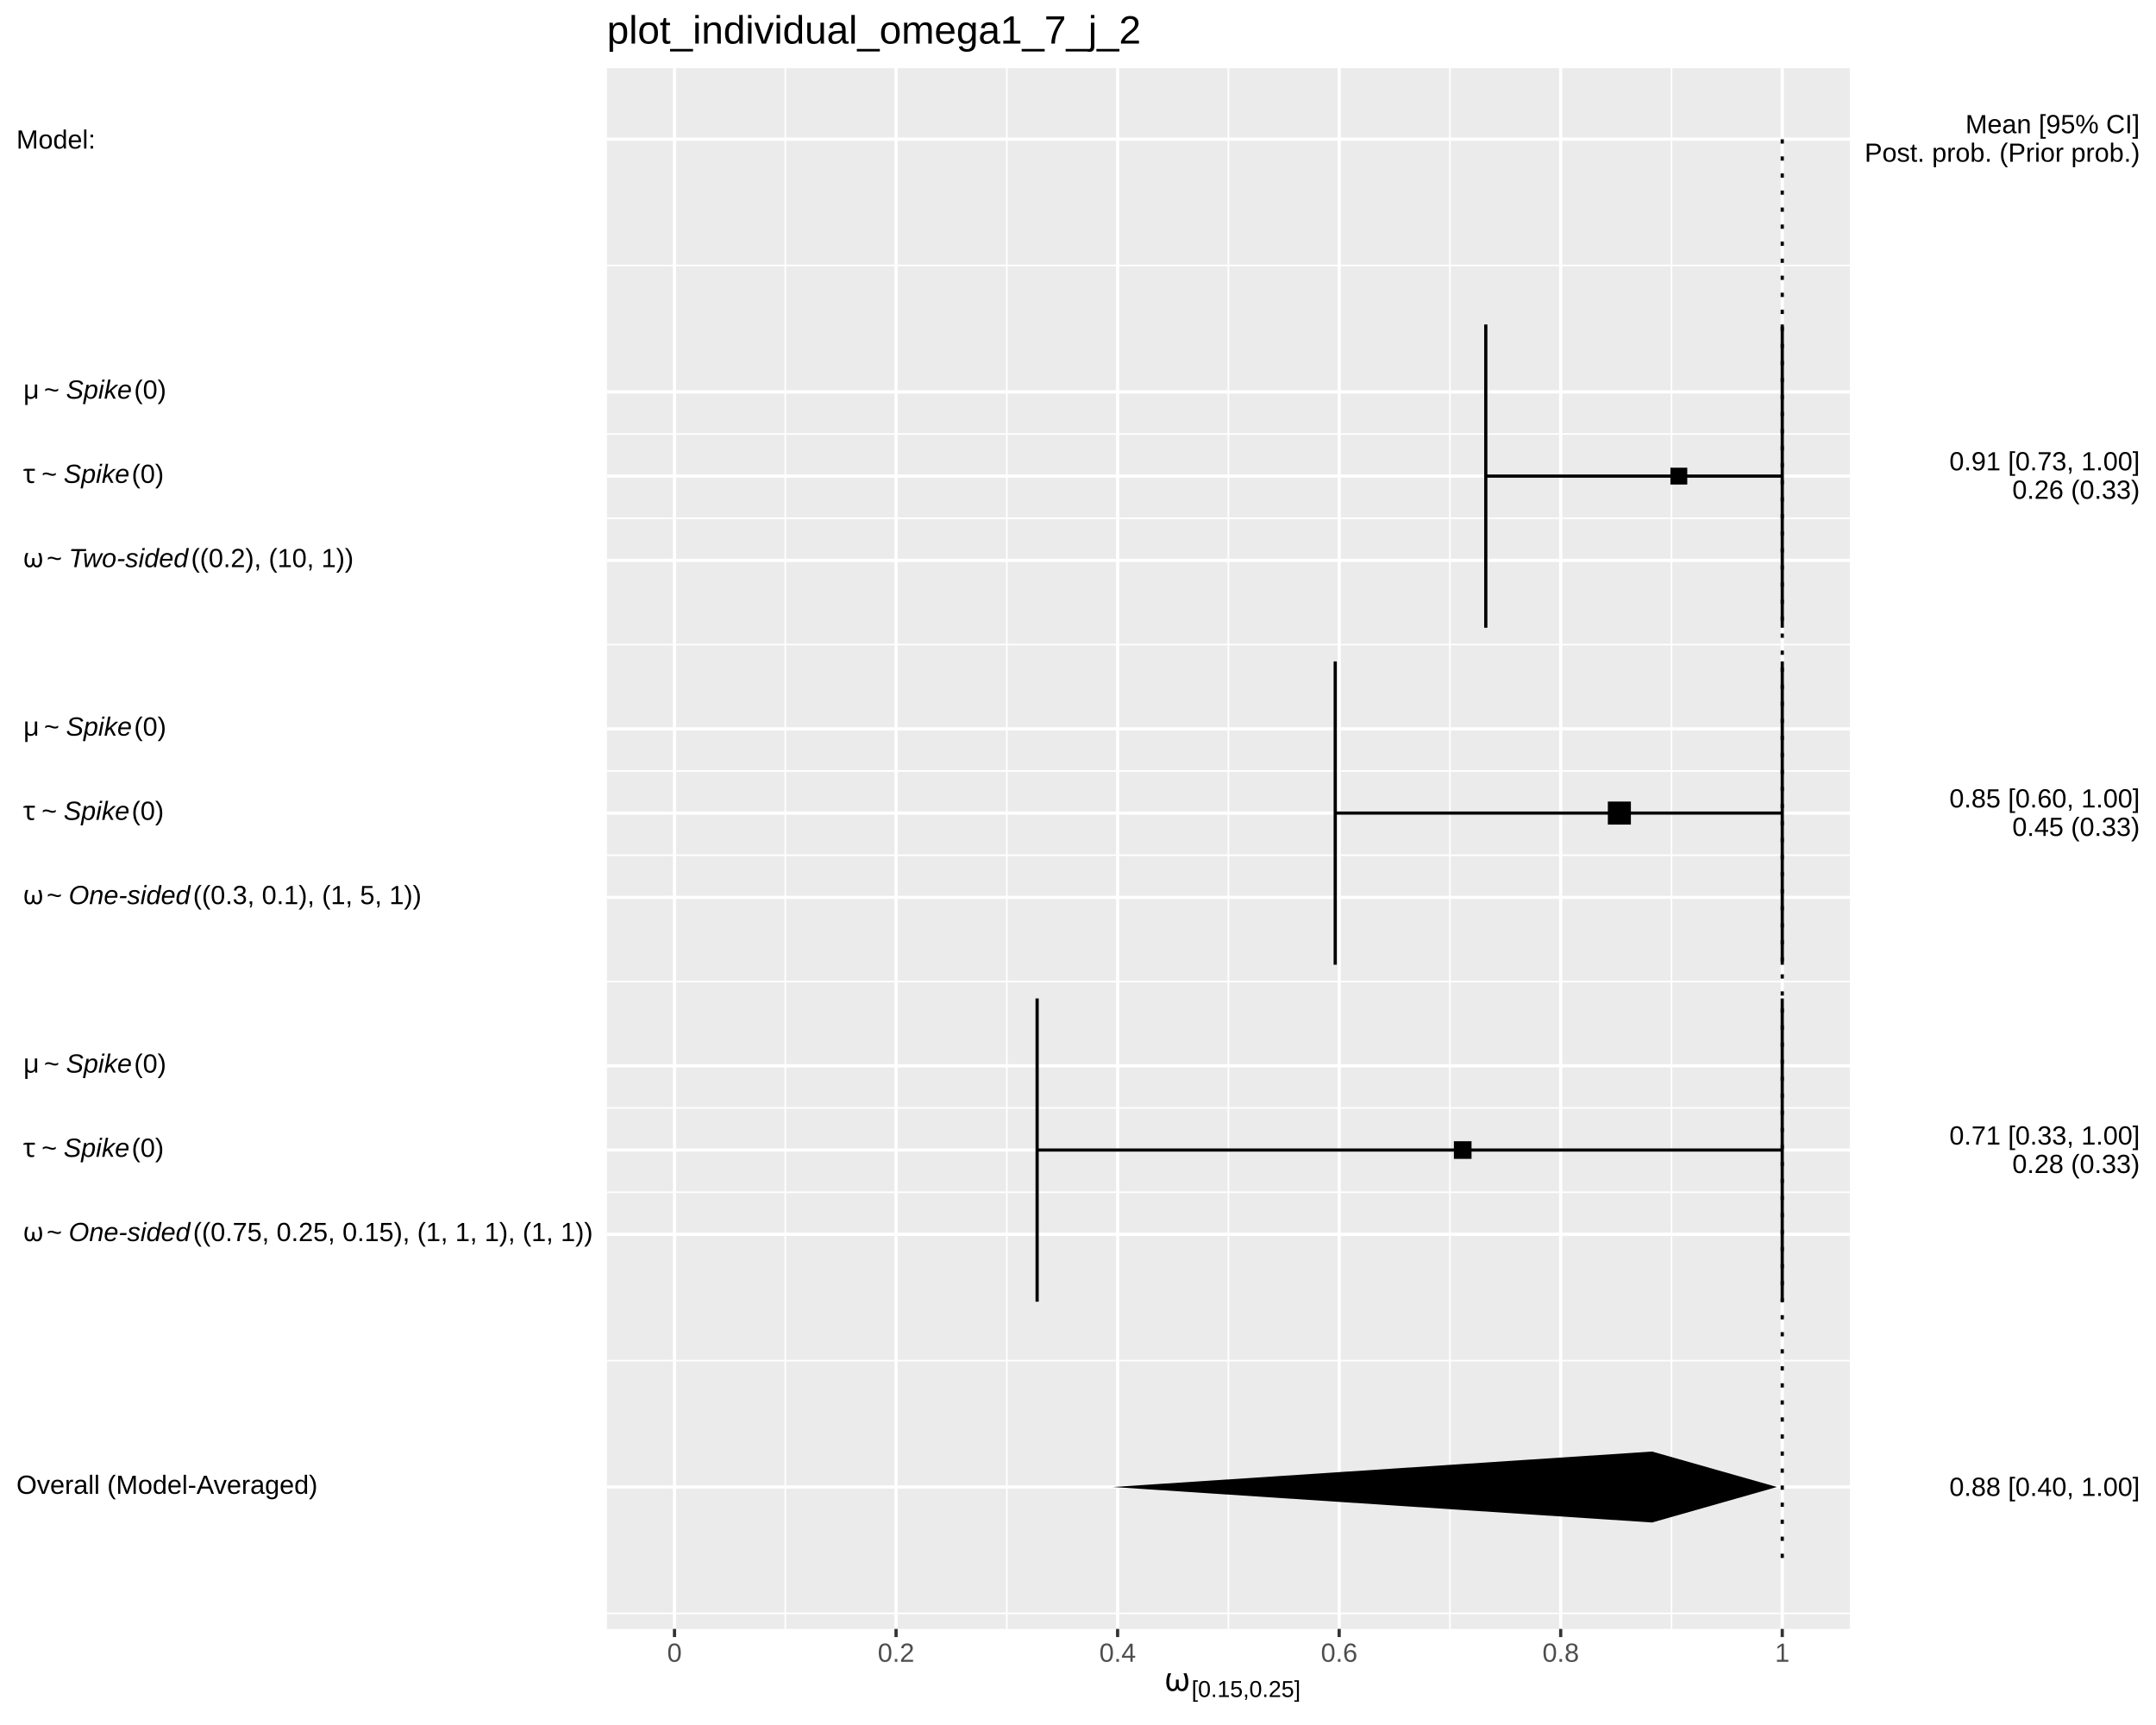
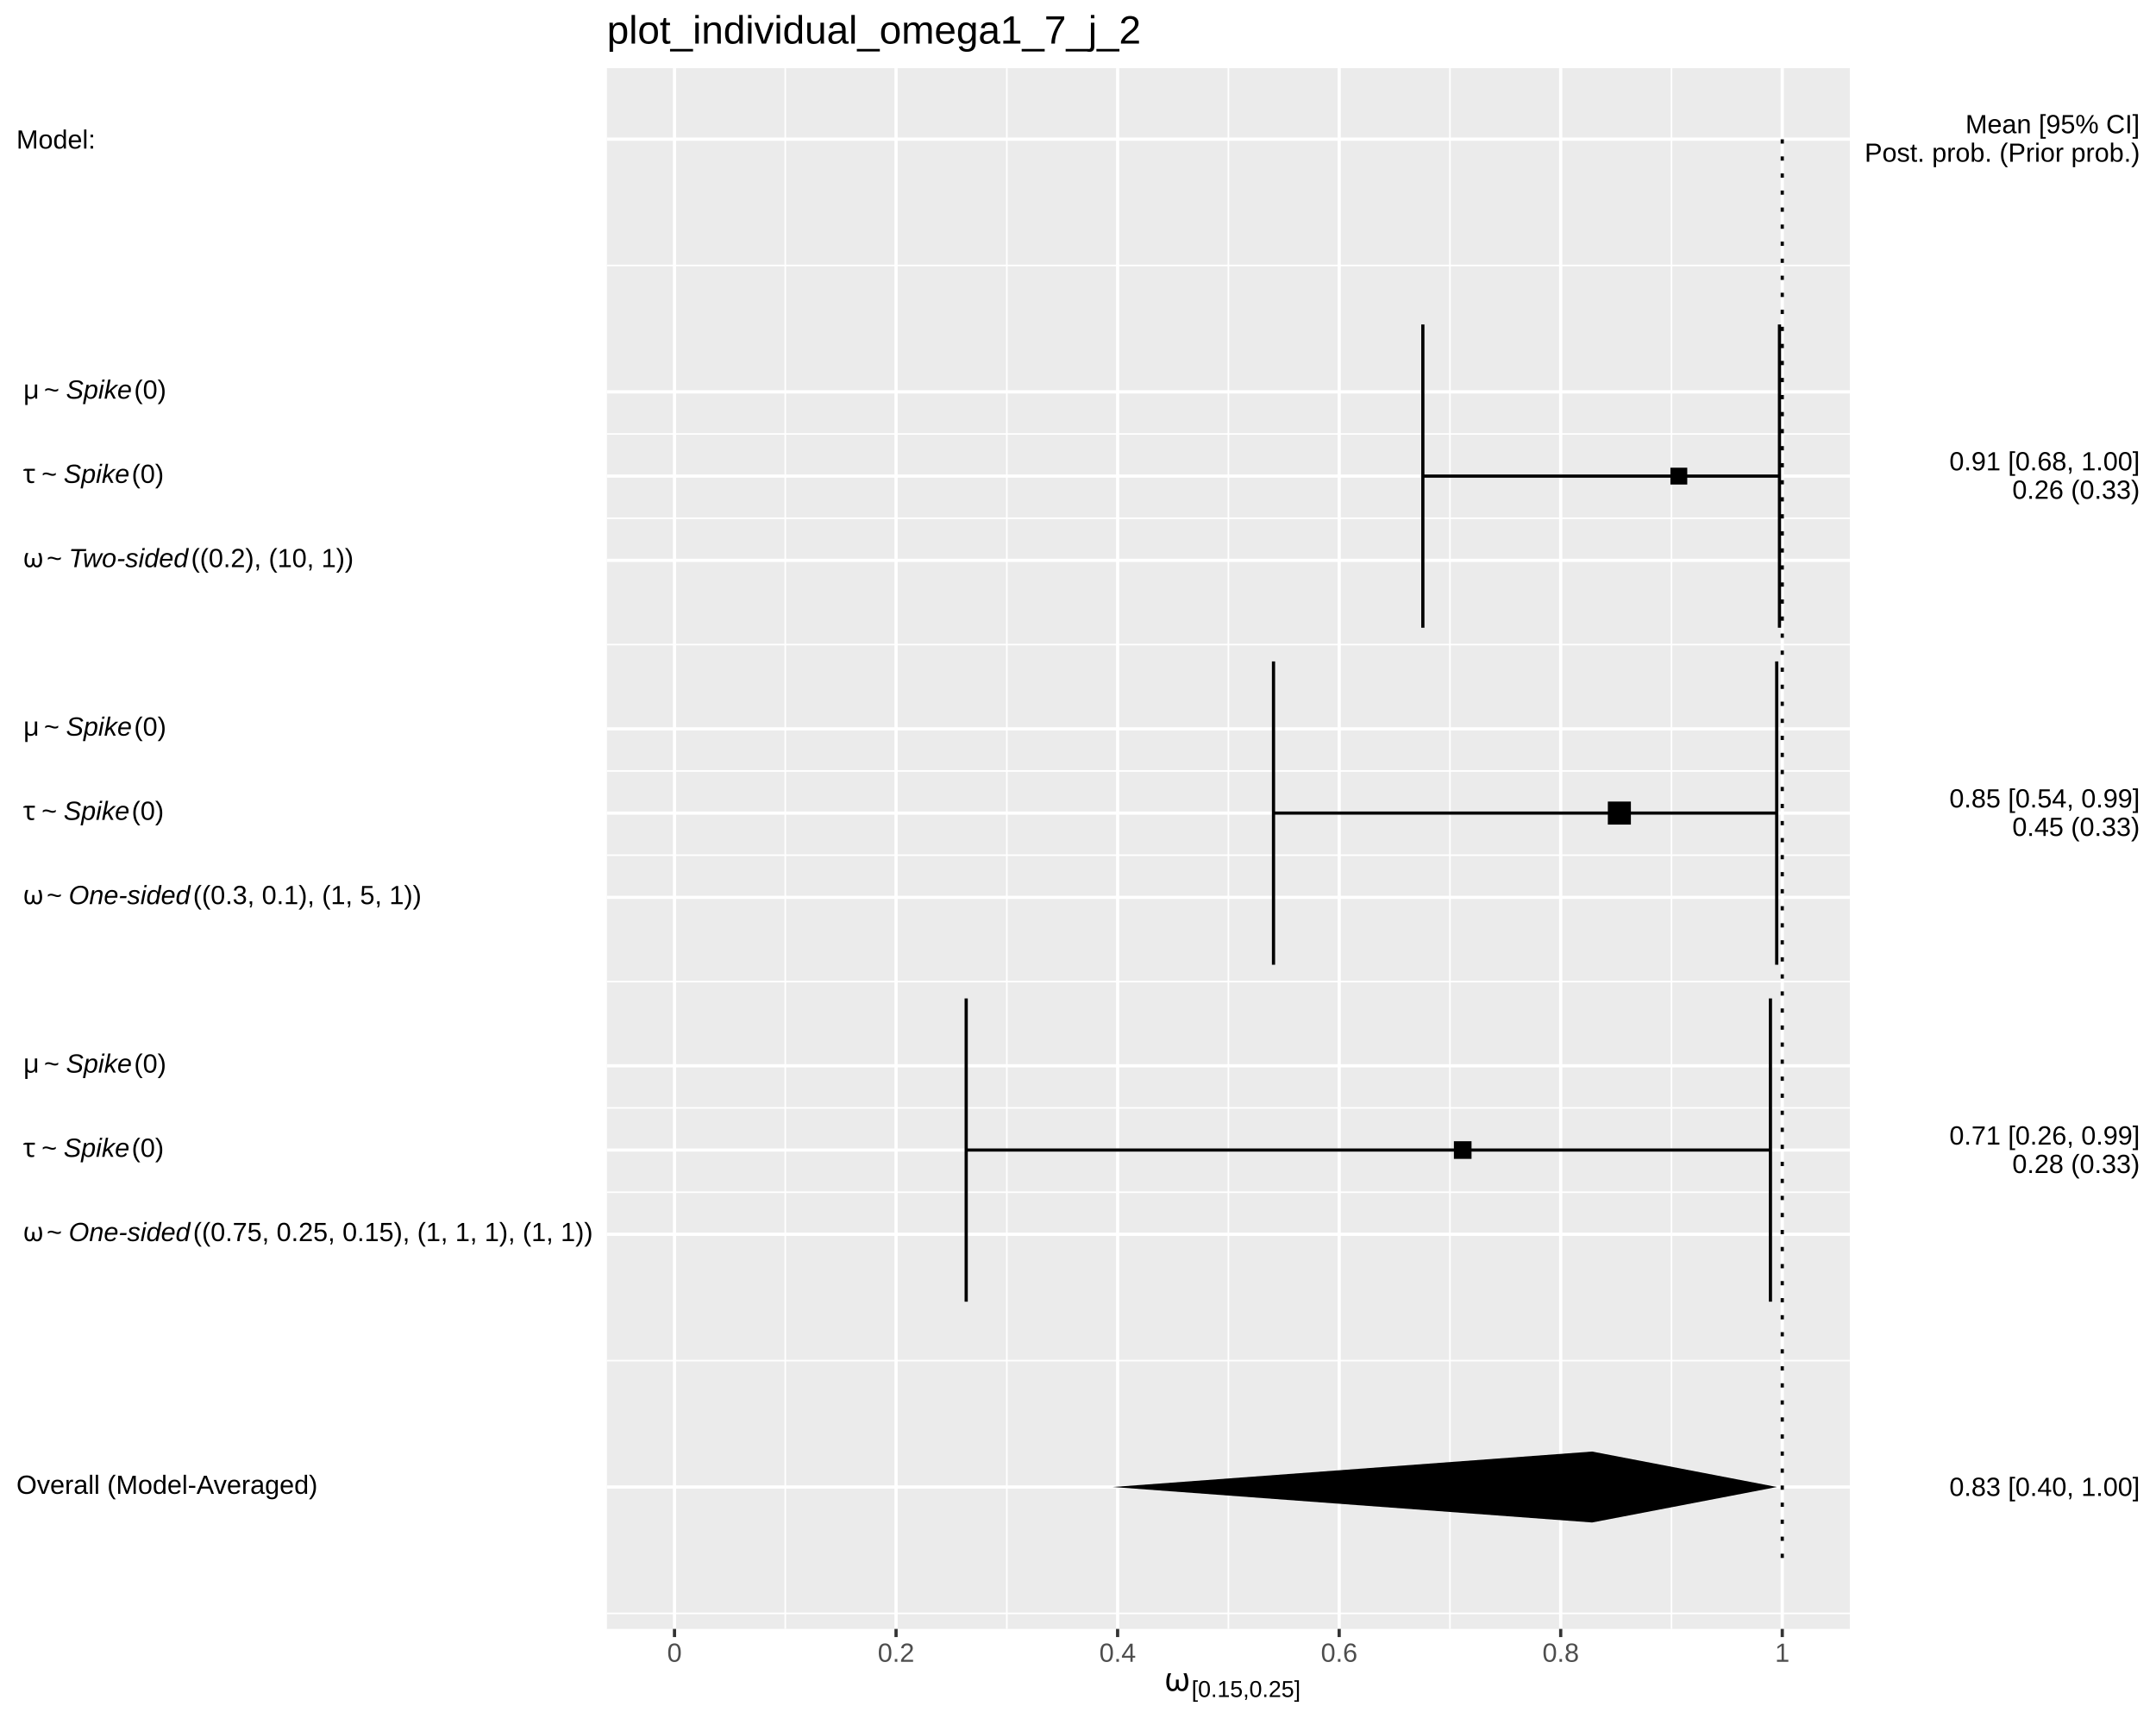
<svg xmlns="http://www.w3.org/2000/svg" viewBox="0 0 720.00 576.00">
  <defs>
    <style type="text/css">
    line, polyline, polygon, path, rect, circle {
      fill: none;
      stroke: #000000;
      stroke-linecap: round;
      stroke-linejoin: round;
      stroke-miterlimit: 10.00;
    }
  </style>
  </defs>
  <rect width="100%" height="100%" style="stroke: none; fill: #FFFFFF;" />
  <rect x="0.00" y="0.00" width="720.00" height="576.00" style="stroke-width: 1.07; stroke: #FFFFFF; fill: #FFFFFF;" />
  <defs>
    <clipPath id="cpMjAyLjY4fDYxNy43Nnw1NDMuOTF8MjIuNzc=">
      <rect x="202.68" y="22.77" width="415.08" height="521.14" />
    </clipPath>
  </defs>
  <rect x="202.68" y="22.77" width="415.08" height="521.14" style="stroke-width: 1.07; stroke: none; fill: #EBEBEB;" clip-path="url(#cpMjAyLjY4fDYxNy43Nnw1NDMuOTF8MjIuNzc=)" />
  <polyline points="202.68,538.73 617.76,538.73 " style="stroke-width: 0.53; stroke: #FFFFFF; stroke-linecap: butt;" clip-path="url(#cpMjAyLjY4fDYxNy43Nnw1NDMuOTF8MjIuNzc=)" />
  <polyline points="202.68,454.34 617.76,454.34 " style="stroke-width: 0.53; stroke: #FFFFFF; stroke-linecap: butt;" clip-path="url(#cpMjAyLjY4fDYxNy43Nnw1NDMuOTF8MjIuNzc=)" />
  <polyline points="202.68,398.08 617.76,398.08 " style="stroke-width: 0.53; stroke: #FFFFFF; stroke-linecap: butt;" clip-path="url(#cpMjAyLjY4fDYxNy43Nnw1NDMuOTF8MjIuNzc=)" />
  <polyline points="202.68,369.95 617.76,369.95 " style="stroke-width: 0.53; stroke: #FFFFFF; stroke-linecap: butt;" clip-path="url(#cpMjAyLjY4fDYxNy43Nnw1NDMuOTF8MjIuNzc=)" />
  <polyline points="202.68,327.76 617.76,327.76 " style="stroke-width: 0.53; stroke: #FFFFFF; stroke-linecap: butt;" clip-path="url(#cpMjAyLjY4fDYxNy43Nnw1NDMuOTF8MjIuNzc=)" />
  <polyline points="202.68,285.56 617.76,285.56 " style="stroke-width: 0.53; stroke: #FFFFFF; stroke-linecap: butt;" clip-path="url(#cpMjAyLjY4fDYxNy43Nnw1NDMuOTF8MjIuNzc=)" />
  <polyline points="202.68,257.43 617.76,257.43 " style="stroke-width: 0.53; stroke: #FFFFFF; stroke-linecap: butt;" clip-path="url(#cpMjAyLjY4fDYxNy43Nnw1NDMuOTF8MjIuNzc=)" />
  <polyline points="202.68,215.24 617.76,215.24 " style="stroke-width: 0.53; stroke: #FFFFFF; stroke-linecap: butt;" clip-path="url(#cpMjAyLjY4fDYxNy43Nnw1NDMuOTF8MjIuNzc=)" />
  <polyline points="202.68,173.04 617.76,173.04 " style="stroke-width: 0.53; stroke: #FFFFFF; stroke-linecap: butt;" clip-path="url(#cpMjAyLjY4fDYxNy43Nnw1NDMuOTF8MjIuNzc=)" />
  <polyline points="202.68,144.91 617.76,144.91 " style="stroke-width: 0.53; stroke: #FFFFFF; stroke-linecap: butt;" clip-path="url(#cpMjAyLjY4fDYxNy43Nnw1NDMuOTF8MjIuNzc=)" />
  <polyline points="202.68,88.65 617.76,88.65 " style="stroke-width: 0.53; stroke: #FFFFFF; stroke-linecap: butt;" clip-path="url(#cpMjAyLjY4fDYxNy43Nnw1NDMuOTF8MjIuNzc=)" />
  <polyline points="262.24,543.91 262.24,22.77 " style="stroke-width: 0.53; stroke: #FFFFFF; stroke-linecap: butt;" clip-path="url(#cpMjAyLjY4fDYxNy43Nnw1NDMuOTF8MjIuNzc=)" />
  <polyline points="336.23,543.91 336.23,22.77 " style="stroke-width: 0.53; stroke: #FFFFFF; stroke-linecap: butt;" clip-path="url(#cpMjAyLjY4fDYxNy43Nnw1NDMuOTF8MjIuNzc=)" />
  <polyline points="410.22,543.91 410.22,22.77 " style="stroke-width: 0.53; stroke: #FFFFFF; stroke-linecap: butt;" clip-path="url(#cpMjAyLjY4fDYxNy43Nnw1NDMuOTF8MjIuNzc=)" />
  <polyline points="484.21,543.91 484.21,22.77 " style="stroke-width: 0.53; stroke: #FFFFFF; stroke-linecap: butt;" clip-path="url(#cpMjAyLjY4fDYxNy43Nnw1NDMuOTF8MjIuNzc=)" />
  <polyline points="558.20,543.91 558.20,22.77 " style="stroke-width: 0.53; stroke: #FFFFFF; stroke-linecap: butt;" clip-path="url(#cpMjAyLjY4fDYxNy43Nnw1NDMuOTF8MjIuNzc=)" />
  <polyline points="202.68,496.53 617.76,496.53 " style="stroke-width: 1.07; stroke: #FFFFFF; stroke-linecap: butt;" clip-path="url(#cpMjAyLjY4fDYxNy43Nnw1NDMuOTF8MjIuNzc=)" />
  <polyline points="202.68,412.14 617.76,412.14 " style="stroke-width: 1.07; stroke: #FFFFFF; stroke-linecap: butt;" clip-path="url(#cpMjAyLjY4fDYxNy43Nnw1NDMuOTF8MjIuNzc=)" />
  <polyline points="202.68,384.01 617.76,384.01 " style="stroke-width: 1.07; stroke: #FFFFFF; stroke-linecap: butt;" clip-path="url(#cpMjAyLjY4fDYxNy43Nnw1NDMuOTF8MjIuNzc=)" />
  <polyline points="202.68,355.88 617.76,355.88 " style="stroke-width: 1.07; stroke: #FFFFFF; stroke-linecap: butt;" clip-path="url(#cpMjAyLjY4fDYxNy43Nnw1NDMuOTF8MjIuNzc=)" />
  <polyline points="202.68,299.63 617.76,299.63 " style="stroke-width: 1.07; stroke: #FFFFFF; stroke-linecap: butt;" clip-path="url(#cpMjAyLjY4fDYxNy43Nnw1NDMuOTF8MjIuNzc=)" />
  <polyline points="202.68,271.50 617.76,271.50 " style="stroke-width: 1.07; stroke: #FFFFFF; stroke-linecap: butt;" clip-path="url(#cpMjAyLjY4fDYxNy43Nnw1NDMuOTF8MjIuNzc=)" />
  <polyline points="202.68,243.37 617.76,243.37 " style="stroke-width: 1.07; stroke: #FFFFFF; stroke-linecap: butt;" clip-path="url(#cpMjAyLjY4fDYxNy43Nnw1NDMuOTF8MjIuNzc=)" />
  <polyline points="202.68,187.11 617.76,187.11 " style="stroke-width: 1.07; stroke: #FFFFFF; stroke-linecap: butt;" clip-path="url(#cpMjAyLjY4fDYxNy43Nnw1NDMuOTF8MjIuNzc=)" />
  <polyline points="202.68,158.98 617.76,158.98 " style="stroke-width: 1.07; stroke: #FFFFFF; stroke-linecap: butt;" clip-path="url(#cpMjAyLjY4fDYxNy43Nnw1NDMuOTF8MjIuNzc=)" />
  <polyline points="202.68,130.85 617.76,130.85 " style="stroke-width: 1.07; stroke: #FFFFFF; stroke-linecap: butt;" clip-path="url(#cpMjAyLjY4fDYxNy43Nnw1NDMuOTF8MjIuNzc=)" />
  <polyline points="202.68,46.46 617.76,46.46 " style="stroke-width: 1.07; stroke: #FFFFFF; stroke-linecap: butt;" clip-path="url(#cpMjAyLjY4fDYxNy43Nnw1NDMuOTF8MjIuNzc=)" />
  <polyline points="225.25,543.91 225.25,22.77 " style="stroke-width: 1.07; stroke: #FFFFFF; stroke-linecap: butt;" clip-path="url(#cpMjAyLjY4fDYxNy43Nnw1NDMuOTF8MjIuNzc=)" />
  <polyline points="299.24,543.91 299.24,22.77 " style="stroke-width: 1.07; stroke: #FFFFFF; stroke-linecap: butt;" clip-path="url(#cpMjAyLjY4fDYxNy43Nnw1NDMuOTF8MjIuNzc=)" />
  <polyline points="373.23,543.91 373.23,22.77 " style="stroke-width: 1.07; stroke: #FFFFFF; stroke-linecap: butt;" clip-path="url(#cpMjAyLjY4fDYxNy43Nnw1NDMuOTF8MjIuNzc=)" />
  <polyline points="447.22,543.91 447.22,22.77 " style="stroke-width: 1.07; stroke: #FFFFFF; stroke-linecap: butt;" clip-path="url(#cpMjAyLjY4fDYxNy43Nnw1NDMuOTF8MjIuNzc=)" />
  <polyline points="521.20,543.91 521.20,22.77 " style="stroke-width: 1.07; stroke: #FFFFFF; stroke-linecap: butt;" clip-path="url(#cpMjAyLjY4fDYxNy43Nnw1NDMuOTF8MjIuNzc=)" />
  <polyline points="595.19,543.91 595.19,22.77 " style="stroke-width: 1.07; stroke: #FFFFFF; stroke-linecap: butt;" clip-path="url(#cpMjAyLjY4fDYxNy43Nnw1NDMuOTF8MjIuNzc=)" />
-   <polyline points="595.19,209.61 595.19,108.34 " style="stroke-width: 1.07; stroke-linecap: butt;" clip-path="url(#cpMjAyLjY4fDYxNy43Nnw1NDMuOTF8MjIuNzc=)" />
-   <polyline points="595.19,158.98 496.18,158.98 " style="stroke-width: 1.07; stroke-linecap: butt;" clip-path="url(#cpMjAyLjY4fDYxNy43Nnw1NDMuOTF8MjIuNzc=)" />
-   <polyline points="496.18,209.61 496.18,108.34 " style="stroke-width: 1.07; stroke-linecap: butt;" clip-path="url(#cpMjAyLjY4fDYxNy43Nnw1NDMuOTF8MjIuNzc=)" />
-   <polyline points="595.19,322.13 595.19,220.86 " style="stroke-width: 1.07; stroke-linecap: butt;" clip-path="url(#cpMjAyLjY4fDYxNy43Nnw1NDMuOTF8MjIuNzc=)" />
-   <polyline points="595.19,271.50 445.90,271.50 " style="stroke-width: 1.07; stroke-linecap: butt;" clip-path="url(#cpMjAyLjY4fDYxNy43Nnw1NDMuOTF8MjIuNzc=)" />
-   <polyline points="445.90,322.13 445.90,220.86 " style="stroke-width: 1.07; stroke-linecap: butt;" clip-path="url(#cpMjAyLjY4fDYxNy43Nnw1NDMuOTF8MjIuNzc=)" />
-   <polyline points="595.18,434.65 595.18,333.38 " style="stroke-width: 1.07; stroke-linecap: butt;" clip-path="url(#cpMjAyLjY4fDYxNy43Nnw1NDMuOTF8MjIuNzc=)" />
-   <polyline points="595.18,384.01 346.35,384.01 " style="stroke-width: 1.07; stroke-linecap: butt;" clip-path="url(#cpMjAyLjY4fDYxNy43Nnw1NDMuOTF8MjIuNzc=)" />
-   <polyline points="346.35,434.65 346.35,333.38 " style="stroke-width: 1.07; stroke-linecap: butt;" clip-path="url(#cpMjAyLjY4fDYxNy43Nnw1NDMuOTF8MjIuNzc=)" />
+   <polyline points="594.26,209.61 594.26,108.34 " style="stroke-width: 1.07; stroke-linecap: butt;" clip-path="url(#cpMjAyLjY4fDYxNy43Nnw1NDMuOTF8MjIuNzc=)" />
+   <polyline points="594.26,158.98 475.16,158.98 " style="stroke-width: 1.07; stroke-linecap: butt;" clip-path="url(#cpMjAyLjY4fDYxNy43Nnw1NDMuOTF8MjIuNzc=)" />
+   <polyline points="475.16,209.61 475.16,108.34 " style="stroke-width: 1.07; stroke-linecap: butt;" clip-path="url(#cpMjAyLjY4fDYxNy43Nnw1NDMuOTF8MjIuNzc=)" />
+   <polyline points="593.34,322.13 593.34,220.86 " style="stroke-width: 1.07; stroke-linecap: butt;" clip-path="url(#cpMjAyLjY4fDYxNy43Nnw1NDMuOTF8MjIuNzc=)" />
+   <polyline points="593.34,271.50 425.29,271.50 " style="stroke-width: 1.07; stroke-linecap: butt;" clip-path="url(#cpMjAyLjY4fDYxNy43Nnw1NDMuOTF8MjIuNzc=)" />
+   <polyline points="425.29,322.13 425.29,220.86 " style="stroke-width: 1.07; stroke-linecap: butt;" clip-path="url(#cpMjAyLjY4fDYxNy43Nnw1NDMuOTF8MjIuNzc=)" />
+   <polyline points="591.24,434.65 591.24,333.38 " style="stroke-width: 1.07; stroke-linecap: butt;" clip-path="url(#cpMjAyLjY4fDYxNy43Nnw1NDMuOTF8MjIuNzc=)" />
+   <polyline points="591.24,384.01 322.66,384.01 " style="stroke-width: 1.07; stroke-linecap: butt;" clip-path="url(#cpMjAyLjY4fDYxNy43Nnw1NDMuOTF8MjIuNzc=)" />
+   <polyline points="322.66,434.65 322.66,333.38 " style="stroke-width: 1.07; stroke-linecap: butt;" clip-path="url(#cpMjAyLjY4fDYxNy43Nnw1NDMuOTF8MjIuNzc=)" />
  <polygon points="557.84,161.79 563.46,161.79 563.46,156.17 557.84,156.17 " style="stroke-width: 0.71; stroke: none; fill: #000000;" clip-path="url(#cpMjAyLjY4fDYxNy43Nnw1NDMuOTF8MjIuNzc=)" />
  <polygon points="536.94,275.34 544.64,275.34 544.64,267.65 536.94,267.65 " style="stroke-width: 0.71; stroke: none; fill: #000000;" clip-path="url(#cpMjAyLjY4fDYxNy43Nnw1NDMuOTF8MjIuNzc=)" />
  <polygon points="485.53,386.96 491.42,386.96 491.42,381.07 485.53,381.07 " style="stroke-width: 0.71; stroke: none; fill: #000000;" clip-path="url(#cpMjAyLjY4fDYxNy43Nnw1NDMuOTF8MjIuNzc=)" />
-   <polygon points="551.72,508.38 371.57,496.53 551.72,484.69 593.41,496.53 " style="stroke-width: 1.07; stroke: none; fill: #000000;" clip-path="url(#cpMjAyLjY4fDYxNy43Nnw1NDMuOTF8MjIuNzc=)" />
+   <polygon points="531.68,508.38 371.57,496.53 531.68,484.69 593.41,496.53 " style="stroke-width: 1.07; stroke: none; fill: #000000;" clip-path="url(#cpMjAyLjY4fDYxNy43Nnw1NDMuOTF8MjIuNzc=)" />
  <polyline points="595.19,520.22 595.19,46.46 " style="stroke-width: 1.07; stroke-dasharray: 1.42,4.27; stroke-linecap: butt;" clip-path="url(#cpMjAyLjY4fDYxNy43Nnw1NDMuOTF8MjIuNzc=)" />
  <defs>
    <clipPath id="cpMC4wMHw3MjAuMDB8NTc2LjAwfDAuMDA=">
      <rect x="0.00" y="0.00" width="720.00" height="576.00" />
    </clipPath>
  </defs>
  <g clip-path="url(#cpMC4wMHw3MjAuMDB8NTc2LjAwfDAuMDA=)">
    <text x="5.48" y="498.81" style="font-size: 8.80px; font-family: Liberation Sans;" textLength="100.52px" lengthAdjust="spacingAndGlyphs">Overall (Model-Averaged)</text>
  </g>
  <g clip-path="url(#cpMC4wMHw3MjAuMDB8NTc2LjAwfDAuMDA=)">
    <text x="5.48" y="414.42" style="font-size: 8.80px; font-family: Symbola;" textLength="2.20px" lengthAdjust="spacingAndGlyphs"> </text>
  </g>
  <g clip-path="url(#cpMC4wMHw3MjAuMDB8NTc2LjAwfDAuMDA=)">
    <text x="7.68" y="414.42" style="font-size: 8.80px; font-family: Symbola;" textLength="5.70px" lengthAdjust="spacingAndGlyphs">ω</text>
  </g>
  <g clip-path="url(#cpMC4wMHw3MjAuMDB8NTc2LjAwfDAuMDA=)">
    <text x="13.39" y="414.42" style="font-size: 8.80px; font-family: Symbola;" textLength="2.20px" lengthAdjust="spacingAndGlyphs"> </text>
  </g>
  <g clip-path="url(#cpMC4wMHw3MjAuMDB8NTc2LjAwfDAuMDA=)">
    <text x="15.59" y="414.42" style="font-size: 8.80px; font-family: Liberation Sans;" textLength="5.14px" lengthAdjust="spacingAndGlyphs">~</text>
  </g>
  <g clip-path="url(#cpMC4wMHw3MjAuMDB8NTc2LjAwfDAuMDA=)">
    <text x="20.73" y="414.42" style="font-size: 8.80px; font-family: Symbola;" textLength="2.20px" lengthAdjust="spacingAndGlyphs"> </text>
  </g>
  <g clip-path="url(#cpMC4wMHw3MjAuMDB8NTc2LjAwfDAuMDA=)">
    <text x="22.93" y="414.42" style="font-size: 8.80px; font-style: italic; font-family: Liberation Sans;" textLength="40.58px" lengthAdjust="spacingAndGlyphs">One-sided</text>
  </g>
  <g clip-path="url(#cpMC4wMHw3MjAuMDB8NTc2LjAwfDAuMDA=)">
    <text x="64.47" y="414.42" style="font-size: 8.80px; font-family: Liberation Sans;" textLength="133.28px" lengthAdjust="spacingAndGlyphs">((0.75, 0.25, 0.15), (1, 1, 1), (1, 1))</text>
  </g>
  <g clip-path="url(#cpMC4wMHw3MjAuMDB8NTc2LjAwfDAuMDA=)">
    <text x="5.48" y="386.29" style="font-size: 8.80px; font-family: Symbola;" textLength="2.20px" lengthAdjust="spacingAndGlyphs"> </text>
  </g>
  <g clip-path="url(#cpMC4wMHw3MjAuMDB8NTc2LjAwfDAuMDA=)">
    <text x="7.68" y="386.29" style="font-size: 8.80px; font-family: Symbola;" textLength="4.02px" lengthAdjust="spacingAndGlyphs">τ</text>
  </g>
  <g clip-path="url(#cpMC4wMHw3MjAuMDB8NTc2LjAwfDAuMDA=)">
    <text x="11.70" y="386.29" style="font-size: 8.80px; font-family: Symbola;" textLength="2.20px" lengthAdjust="spacingAndGlyphs"> </text>
  </g>
  <g clip-path="url(#cpMC4wMHw3MjAuMDB8NTc2LjAwfDAuMDA=)">
    <text x="13.90" y="386.29" style="font-size: 8.80px; font-family: Liberation Sans;" textLength="5.14px" lengthAdjust="spacingAndGlyphs">~</text>
  </g>
  <g clip-path="url(#cpMC4wMHw3MjAuMDB8NTc2LjAwfDAuMDA=)">
    <text x="19.04" y="386.29" style="font-size: 8.80px; font-family: Symbola;" textLength="2.20px" lengthAdjust="spacingAndGlyphs"> </text>
  </g>
  <g clip-path="url(#cpMC4wMHw3MjAuMDB8NTc2LjAwfDAuMDA=)">
    <text x="21.25" y="386.29" style="font-size: 8.80px; font-style: italic; font-family: Liberation Sans;" textLength="22.02px" lengthAdjust="spacingAndGlyphs">Spike</text>
  </g>
  <g clip-path="url(#cpMC4wMHw3MjAuMDB8NTc2LjAwfDAuMDA=)">
    <text x="43.97" y="386.29" style="font-size: 8.80px; font-family: Liberation Sans;" textLength="10.73px" lengthAdjust="spacingAndGlyphs">(0)</text>
  </g>
  <g clip-path="url(#cpMC4wMHw3MjAuMDB8NTc2LjAwfDAuMDA=)">
    <text x="5.48" y="358.16" style="font-size: 8.80px; font-family: Symbola;" textLength="2.20px" lengthAdjust="spacingAndGlyphs"> </text>
  </g>
  <g clip-path="url(#cpMC4wMHw3MjAuMDB8NTc2LjAwfDAuMDA=)">
    <text x="7.68" y="358.16" style="font-size: 8.80px; font-family: Symbola;" textLength="4.81px" lengthAdjust="spacingAndGlyphs">μ</text>
  </g>
  <g clip-path="url(#cpMC4wMHw3MjAuMDB8NTc2LjAwfDAuMDA=)">
    <text x="12.50" y="358.16" style="font-size: 8.80px; font-family: Symbola;" textLength="2.20px" lengthAdjust="spacingAndGlyphs"> </text>
  </g>
  <g clip-path="url(#cpMC4wMHw3MjAuMDB8NTc2LjAwfDAuMDA=)">
    <text x="14.70" y="358.16" style="font-size: 8.80px; font-family: Liberation Sans;" textLength="5.14px" lengthAdjust="spacingAndGlyphs">~</text>
  </g>
  <g clip-path="url(#cpMC4wMHw3MjAuMDB8NTc2LjAwfDAuMDA=)">
    <text x="19.84" y="358.16" style="font-size: 8.80px; font-family: Symbola;" textLength="2.20px" lengthAdjust="spacingAndGlyphs"> </text>
  </g>
  <g clip-path="url(#cpMC4wMHw3MjAuMDB8NTc2LjAwfDAuMDA=)">
    <text x="22.04" y="358.16" style="font-size: 8.80px; font-style: italic; font-family: Liberation Sans;" textLength="22.02px" lengthAdjust="spacingAndGlyphs">Spike</text>
  </g>
  <g clip-path="url(#cpMC4wMHw3MjAuMDB8NTc2LjAwfDAuMDA=)">
    <text x="44.77" y="358.16" style="font-size: 8.80px; font-family: Liberation Sans;" textLength="10.73px" lengthAdjust="spacingAndGlyphs">(0)</text>
  </g>
  <g clip-path="url(#cpMC4wMHw3MjAuMDB8NTc2LjAwfDAuMDA=)">
    <text x="5.48" y="301.90" style="font-size: 8.80px; font-family: Symbola;" textLength="2.20px" lengthAdjust="spacingAndGlyphs"> </text>
  </g>
  <g clip-path="url(#cpMC4wMHw3MjAuMDB8NTc2LjAwfDAuMDA=)">
    <text x="7.68" y="301.90" style="font-size: 8.80px; font-family: Symbola;" textLength="5.70px" lengthAdjust="spacingAndGlyphs">ω</text>
  </g>
  <g clip-path="url(#cpMC4wMHw3MjAuMDB8NTc2LjAwfDAuMDA=)">
    <text x="13.39" y="301.90" style="font-size: 8.80px; font-family: Symbola;" textLength="2.20px" lengthAdjust="spacingAndGlyphs"> </text>
  </g>
  <g clip-path="url(#cpMC4wMHw3MjAuMDB8NTc2LjAwfDAuMDA=)">
    <text x="15.59" y="301.90" style="font-size: 8.80px; font-family: Liberation Sans;" textLength="5.14px" lengthAdjust="spacingAndGlyphs">~</text>
  </g>
  <g clip-path="url(#cpMC4wMHw3MjAuMDB8NTc2LjAwfDAuMDA=)">
    <text x="20.73" y="301.90" style="font-size: 8.80px; font-family: Symbola;" textLength="2.20px" lengthAdjust="spacingAndGlyphs"> </text>
  </g>
  <g clip-path="url(#cpMC4wMHw3MjAuMDB8NTc2LjAwfDAuMDA=)">
    <text x="22.93" y="301.90" style="font-size: 8.80px; font-style: italic; font-family: Liberation Sans;" textLength="40.58px" lengthAdjust="spacingAndGlyphs">One-sided</text>
  </g>
  <g clip-path="url(#cpMC4wMHw3MjAuMDB8NTc2LjAwfDAuMDA=)">
    <text x="64.47" y="301.90" style="font-size: 8.80px; font-family: Liberation Sans;" textLength="76.14px" lengthAdjust="spacingAndGlyphs">((0.3, 0.1), (1, 5, 1))</text>
  </g>
  <g clip-path="url(#cpMC4wMHw3MjAuMDB8NTc2LjAwfDAuMDA=)">
    <text x="5.48" y="273.77" style="font-size: 8.80px; font-family: Symbola;" textLength="2.20px" lengthAdjust="spacingAndGlyphs"> </text>
  </g>
  <g clip-path="url(#cpMC4wMHw3MjAuMDB8NTc2LjAwfDAuMDA=)">
    <text x="7.68" y="273.77" style="font-size: 8.80px; font-family: Symbola;" textLength="4.02px" lengthAdjust="spacingAndGlyphs">τ</text>
  </g>
  <g clip-path="url(#cpMC4wMHw3MjAuMDB8NTc2LjAwfDAuMDA=)">
    <text x="11.70" y="273.77" style="font-size: 8.80px; font-family: Symbola;" textLength="2.20px" lengthAdjust="spacingAndGlyphs"> </text>
  </g>
  <g clip-path="url(#cpMC4wMHw3MjAuMDB8NTc2LjAwfDAuMDA=)">
    <text x="13.90" y="273.77" style="font-size: 8.80px; font-family: Liberation Sans;" textLength="5.14px" lengthAdjust="spacingAndGlyphs">~</text>
  </g>
  <g clip-path="url(#cpMC4wMHw3MjAuMDB8NTc2LjAwfDAuMDA=)">
    <text x="19.04" y="273.77" style="font-size: 8.80px; font-family: Symbola;" textLength="2.20px" lengthAdjust="spacingAndGlyphs"> </text>
  </g>
  <g clip-path="url(#cpMC4wMHw3MjAuMDB8NTc2LjAwfDAuMDA=)">
    <text x="21.25" y="273.77" style="font-size: 8.80px; font-style: italic; font-family: Liberation Sans;" textLength="22.02px" lengthAdjust="spacingAndGlyphs">Spike</text>
  </g>
  <g clip-path="url(#cpMC4wMHw3MjAuMDB8NTc2LjAwfDAuMDA=)">
    <text x="43.97" y="273.77" style="font-size: 8.80px; font-family: Liberation Sans;" textLength="10.73px" lengthAdjust="spacingAndGlyphs">(0)</text>
  </g>
  <g clip-path="url(#cpMC4wMHw3MjAuMDB8NTc2LjAwfDAuMDA=)">
    <text x="5.48" y="245.64" style="font-size: 8.80px; font-family: Symbola;" textLength="2.20px" lengthAdjust="spacingAndGlyphs"> </text>
  </g>
  <g clip-path="url(#cpMC4wMHw3MjAuMDB8NTc2LjAwfDAuMDA=)">
    <text x="7.68" y="245.64" style="font-size: 8.80px; font-family: Symbola;" textLength="4.81px" lengthAdjust="spacingAndGlyphs">μ</text>
  </g>
  <g clip-path="url(#cpMC4wMHw3MjAuMDB8NTc2LjAwfDAuMDA=)">
    <text x="12.50" y="245.64" style="font-size: 8.80px; font-family: Symbola;" textLength="2.20px" lengthAdjust="spacingAndGlyphs"> </text>
  </g>
  <g clip-path="url(#cpMC4wMHw3MjAuMDB8NTc2LjAwfDAuMDA=)">
    <text x="14.70" y="245.64" style="font-size: 8.80px; font-family: Liberation Sans;" textLength="5.14px" lengthAdjust="spacingAndGlyphs">~</text>
  </g>
  <g clip-path="url(#cpMC4wMHw3MjAuMDB8NTc2LjAwfDAuMDA=)">
    <text x="19.84" y="245.64" style="font-size: 8.80px; font-family: Symbola;" textLength="2.20px" lengthAdjust="spacingAndGlyphs"> </text>
  </g>
  <g clip-path="url(#cpMC4wMHw3MjAuMDB8NTc2LjAwfDAuMDA=)">
    <text x="22.04" y="245.64" style="font-size: 8.80px; font-style: italic; font-family: Liberation Sans;" textLength="22.02px" lengthAdjust="spacingAndGlyphs">Spike</text>
  </g>
  <g clip-path="url(#cpMC4wMHw3MjAuMDB8NTc2LjAwfDAuMDA=)">
    <text x="44.77" y="245.64" style="font-size: 8.80px; font-family: Liberation Sans;" textLength="10.73px" lengthAdjust="spacingAndGlyphs">(0)</text>
  </g>
  <g clip-path="url(#cpMC4wMHw3MjAuMDB8NTc2LjAwfDAuMDA=)">
    <text x="5.48" y="189.38" style="font-size: 8.80px; font-family: Symbola;" textLength="2.20px" lengthAdjust="spacingAndGlyphs"> </text>
  </g>
  <g clip-path="url(#cpMC4wMHw3MjAuMDB8NTc2LjAwfDAuMDA=)">
    <text x="7.68" y="189.38" style="font-size: 8.80px; font-family: Symbola;" textLength="5.70px" lengthAdjust="spacingAndGlyphs">ω</text>
  </g>
  <g clip-path="url(#cpMC4wMHw3MjAuMDB8NTc2LjAwfDAuMDA=)">
    <text x="13.39" y="189.38" style="font-size: 8.80px; font-family: Symbola;" textLength="2.20px" lengthAdjust="spacingAndGlyphs"> </text>
  </g>
  <g clip-path="url(#cpMC4wMHw3MjAuMDB8NTc2LjAwfDAuMDA=)">
    <text x="15.59" y="189.38" style="font-size: 8.80px; font-family: Liberation Sans;" textLength="5.14px" lengthAdjust="spacingAndGlyphs">~</text>
  </g>
  <g clip-path="url(#cpMC4wMHw3MjAuMDB8NTc2LjAwfDAuMDA=)">
    <text x="20.73" y="189.38" style="font-size: 8.80px; font-family: Symbola;" textLength="2.20px" lengthAdjust="spacingAndGlyphs"> </text>
  </g>
  <g clip-path="url(#cpMC4wMHw3MjAuMDB8NTc2LjAwfDAuMDA=)">
    <text x="22.93" y="189.38" style="font-size: 8.80px; font-style: italic; font-family: Liberation Sans;" textLength="39.92px" lengthAdjust="spacingAndGlyphs">Two-sided</text>
  </g>
  <g clip-path="url(#cpMC4wMHw3MjAuMDB8NTc2LjAwfDAuMDA=)">
    <text x="63.81" y="189.38" style="font-size: 8.80px; font-family: Liberation Sans;" textLength="54.17px" lengthAdjust="spacingAndGlyphs">((0.2), (10, 1))</text>
  </g>
  <g clip-path="url(#cpMC4wMHw3MjAuMDB8NTc2LjAwfDAuMDA=)">
    <text x="5.48" y="161.25" style="font-size: 8.80px; font-family: Symbola;" textLength="2.20px" lengthAdjust="spacingAndGlyphs"> </text>
  </g>
  <g clip-path="url(#cpMC4wMHw3MjAuMDB8NTc2LjAwfDAuMDA=)">
    <text x="7.68" y="161.25" style="font-size: 8.80px; font-family: Symbola;" textLength="4.02px" lengthAdjust="spacingAndGlyphs">τ</text>
  </g>
  <g clip-path="url(#cpMC4wMHw3MjAuMDB8NTc2LjAwfDAuMDA=)">
    <text x="11.70" y="161.25" style="font-size: 8.80px; font-family: Symbola;" textLength="2.20px" lengthAdjust="spacingAndGlyphs"> </text>
  </g>
  <g clip-path="url(#cpMC4wMHw3MjAuMDB8NTc2LjAwfDAuMDA=)">
    <text x="13.90" y="161.25" style="font-size: 8.80px; font-family: Liberation Sans;" textLength="5.14px" lengthAdjust="spacingAndGlyphs">~</text>
  </g>
  <g clip-path="url(#cpMC4wMHw3MjAuMDB8NTc2LjAwfDAuMDA=)">
    <text x="19.04" y="161.25" style="font-size: 8.80px; font-family: Symbola;" textLength="2.20px" lengthAdjust="spacingAndGlyphs"> </text>
  </g>
  <g clip-path="url(#cpMC4wMHw3MjAuMDB8NTc2LjAwfDAuMDA=)">
    <text x="21.25" y="161.25" style="font-size: 8.80px; font-style: italic; font-family: Liberation Sans;" textLength="22.02px" lengthAdjust="spacingAndGlyphs">Spike</text>
  </g>
  <g clip-path="url(#cpMC4wMHw3MjAuMDB8NTc2LjAwfDAuMDA=)">
    <text x="43.97" y="161.25" style="font-size: 8.80px; font-family: Liberation Sans;" textLength="10.73px" lengthAdjust="spacingAndGlyphs">(0)</text>
  </g>
  <g clip-path="url(#cpMC4wMHw3MjAuMDB8NTc2LjAwfDAuMDA=)">
    <text x="5.48" y="133.12" style="font-size: 8.80px; font-family: Symbola;" textLength="2.20px" lengthAdjust="spacingAndGlyphs"> </text>
  </g>
  <g clip-path="url(#cpMC4wMHw3MjAuMDB8NTc2LjAwfDAuMDA=)">
    <text x="7.68" y="133.12" style="font-size: 8.80px; font-family: Symbola;" textLength="4.81px" lengthAdjust="spacingAndGlyphs">μ</text>
  </g>
  <g clip-path="url(#cpMC4wMHw3MjAuMDB8NTc2LjAwfDAuMDA=)">
    <text x="12.50" y="133.12" style="font-size: 8.80px; font-family: Symbola;" textLength="2.20px" lengthAdjust="spacingAndGlyphs"> </text>
  </g>
  <g clip-path="url(#cpMC4wMHw3MjAuMDB8NTc2LjAwfDAuMDA=)">
    <text x="14.70" y="133.12" style="font-size: 8.80px; font-family: Liberation Sans;" textLength="5.14px" lengthAdjust="spacingAndGlyphs">~</text>
  </g>
  <g clip-path="url(#cpMC4wMHw3MjAuMDB8NTc2LjAwfDAuMDA=)">
    <text x="19.84" y="133.12" style="font-size: 8.80px; font-family: Symbola;" textLength="2.20px" lengthAdjust="spacingAndGlyphs"> </text>
  </g>
  <g clip-path="url(#cpMC4wMHw3MjAuMDB8NTc2LjAwfDAuMDA=)">
    <text x="22.04" y="133.12" style="font-size: 8.80px; font-style: italic; font-family: Liberation Sans;" textLength="22.02px" lengthAdjust="spacingAndGlyphs">Spike</text>
  </g>
  <g clip-path="url(#cpMC4wMHw3MjAuMDB8NTc2LjAwfDAuMDA=)">
    <text x="44.77" y="133.12" style="font-size: 8.80px; font-family: Liberation Sans;" textLength="10.73px" lengthAdjust="spacingAndGlyphs">(0)</text>
  </g>
  <g clip-path="url(#cpMC4wMHw3MjAuMDB8NTc2LjAwfDAuMDA=)">
    <text x="5.48" y="49.61" style="font-size: 8.80px; font-family: Liberation Sans;" textLength="26.39px" lengthAdjust="spacingAndGlyphs">Model:</text>
  </g>
  <g clip-path="url(#cpMC4wMHw3MjAuMDB8NTc2LjAwfDAuMDA=)">
-     <text x="651.00" y="499.51" style="font-size: 8.80px; font-family: Liberation Sans;" textLength="63.52px" lengthAdjust="spacingAndGlyphs">0.88 [0.40, 1.00]</text>
-   </g>
-   <g clip-path="url(#cpMC4wMHw3MjAuMDB8NTc2LjAwfDAuMDA=)">
-     <text x="651.00" y="382.19" style="font-size: 8.80px; font-family: Liberation Sans;" textLength="63.52px" lengthAdjust="spacingAndGlyphs">0.71 [0.33, 1.00]</text>
+     <text x="651.00" y="499.51" style="font-size: 8.80px; font-family: Liberation Sans;" textLength="63.52px" lengthAdjust="spacingAndGlyphs">0.83 [0.40, 1.00]</text>
+   </g>
+   <g clip-path="url(#cpMC4wMHw3MjAuMDB8NTc2LjAwfDAuMDA=)">
+     <text x="651.00" y="382.19" style="font-size: 8.80px; font-family: Liberation Sans;" textLength="63.52px" lengthAdjust="spacingAndGlyphs">0.71 [0.26, 0.99]</text>
  </g>
  <g clip-path="url(#cpMC4wMHw3MjAuMDB8NTc2LjAwfDAuMDA=)">
    <text x="672.02" y="391.69" style="font-size: 8.80px; font-family: Liberation Sans;" textLength="42.50px" lengthAdjust="spacingAndGlyphs">0.28 (0.33)</text>
  </g>
  <g clip-path="url(#cpMC4wMHw3MjAuMDB8NTc2LjAwfDAuMDA=)">
-     <text x="651.00" y="269.63" style="font-size: 8.80px; font-family: Liberation Sans;" textLength="63.52px" lengthAdjust="spacingAndGlyphs">0.85 [0.60, 1.00]</text>
+     <text x="651.00" y="269.63" style="font-size: 8.80px; font-family: Liberation Sans;" textLength="63.52px" lengthAdjust="spacingAndGlyphs">0.85 [0.54, 0.99]</text>
  </g>
  <g clip-path="url(#cpMC4wMHw3MjAuMDB8NTc2LjAwfDAuMDA=)">
    <text x="672.02" y="279.13" style="font-size: 8.80px; font-family: Liberation Sans;" textLength="42.50px" lengthAdjust="spacingAndGlyphs">0.45 (0.33)</text>
  </g>
  <g clip-path="url(#cpMC4wMHw3MjAuMDB8NTc2LjAwfDAuMDA=)">
-     <text x="651.00" y="157.06" style="font-size: 8.80px; font-family: Liberation Sans;" textLength="63.52px" lengthAdjust="spacingAndGlyphs">0.91 [0.73, 1.00]</text>
+     <text x="651.00" y="157.06" style="font-size: 8.80px; font-family: Liberation Sans;" textLength="63.52px" lengthAdjust="spacingAndGlyphs">0.91 [0.68, 1.00]</text>
  </g>
  <g clip-path="url(#cpMC4wMHw3MjAuMDB8NTc2LjAwfDAuMDA=)">
    <text x="672.02" y="166.56" style="font-size: 8.80px; font-family: Liberation Sans;" textLength="42.50px" lengthAdjust="spacingAndGlyphs">0.26 (0.33)</text>
  </g>
  <g clip-path="url(#cpMC4wMHw3MjAuMDB8NTc2LjAwfDAuMDA=)">
    <text x="656.36" y="44.49" style="font-size: 8.80px; font-family: Liberation Sans;" textLength="58.16px" lengthAdjust="spacingAndGlyphs">Mean [95% CI]</text>
  </g>
  <g clip-path="url(#cpMC4wMHw3MjAuMDB8NTc2LjAwfDAuMDA=)">
    <text x="622.69" y="54.00" style="font-size: 8.80px; font-family: Liberation Sans;" textLength="91.83px" lengthAdjust="spacingAndGlyphs">Post. prob. (Prior prob.)</text>
  </g>
  <polyline points="225.25,546.65 225.25,543.91 " style="stroke-width: 1.07; stroke: #333333; stroke-linecap: butt;" clip-path="url(#cpMC4wMHw3MjAuMDB8NTc2LjAwfDAuMDA=)" />
  <polyline points="299.24,546.65 299.24,543.91 " style="stroke-width: 1.07; stroke: #333333; stroke-linecap: butt;" clip-path="url(#cpMC4wMHw3MjAuMDB8NTc2LjAwfDAuMDA=)" />
  <polyline points="373.23,546.65 373.23,543.91 " style="stroke-width: 1.07; stroke: #333333; stroke-linecap: butt;" clip-path="url(#cpMC4wMHw3MjAuMDB8NTc2LjAwfDAuMDA=)" />
  <polyline points="447.22,546.65 447.22,543.91 " style="stroke-width: 1.07; stroke: #333333; stroke-linecap: butt;" clip-path="url(#cpMC4wMHw3MjAuMDB8NTc2LjAwfDAuMDA=)" />
  <polyline points="521.20,546.65 521.20,543.91 " style="stroke-width: 1.07; stroke: #333333; stroke-linecap: butt;" clip-path="url(#cpMC4wMHw3MjAuMDB8NTc2LjAwfDAuMDA=)" />
  <polyline points="595.19,546.65 595.19,543.91 " style="stroke-width: 1.07; stroke: #333333; stroke-linecap: butt;" clip-path="url(#cpMC4wMHw3MjAuMDB8NTc2LjAwfDAuMDA=)" />
  <g clip-path="url(#cpMC4wMHw3MjAuMDB8NTc2LjAwfDAuMDA=)">
    <text x="222.80" y="554.89" style="font-size: 8.80px; fill: #4D4D4D; font-family: Liberation Sans;" textLength="4.89px" lengthAdjust="spacingAndGlyphs">0</text>
  </g>
  <g clip-path="url(#cpMC4wMHw3MjAuMDB8NTc2LjAwfDAuMDA=)">
    <text x="293.13" y="554.89" style="font-size: 8.80px; fill: #4D4D4D; font-family: Liberation Sans;" textLength="12.22px" lengthAdjust="spacingAndGlyphs">0.2</text>
  </g>
  <g clip-path="url(#cpMC4wMHw3MjAuMDB8NTc2LjAwfDAuMDA=)">
    <text x="367.12" y="554.89" style="font-size: 8.80px; fill: #4D4D4D; font-family: Liberation Sans;" textLength="12.22px" lengthAdjust="spacingAndGlyphs">0.4</text>
  </g>
  <g clip-path="url(#cpMC4wMHw3MjAuMDB8NTc2LjAwfDAuMDA=)">
    <text x="441.11" y="554.89" style="font-size: 8.80px; fill: #4D4D4D; font-family: Liberation Sans;" textLength="12.22px" lengthAdjust="spacingAndGlyphs">0.6</text>
  </g>
  <g clip-path="url(#cpMC4wMHw3MjAuMDB8NTc2LjAwfDAuMDA=)">
    <text x="515.10" y="554.89" style="font-size: 8.80px; fill: #4D4D4D; font-family: Liberation Sans;" textLength="12.22px" lengthAdjust="spacingAndGlyphs">0.8</text>
  </g>
  <g clip-path="url(#cpMC4wMHw3MjAuMDB8NTc2LjAwfDAuMDA=)">
    <text x="592.75" y="554.89" style="font-size: 8.80px; fill: #4D4D4D; font-family: Liberation Sans;" textLength="4.89px" lengthAdjust="spacingAndGlyphs">1</text>
  </g>
  <g clip-path="url(#cpMC4wMHw3MjAuMDB8NTc2LjAwfDAuMDA=)">
    <text x="386.12" y="564.61" style="font-size: 11.00px; font-family: Symbola;" textLength="2.75px" lengthAdjust="spacingAndGlyphs"> </text>
  </g>
  <g clip-path="url(#cpMC4wMHw3MjAuMDB8NTc2LjAwfDAuMDA=)">
    <text x="388.87" y="564.61" style="font-size: 11.00px; font-family: Symbola;" textLength="7.14px" lengthAdjust="spacingAndGlyphs">ω</text>
  </g>
  <g clip-path="url(#cpMC4wMHw3MjAuMDB8NTc2LjAwfDAuMDA=)">
    <text x="396.01" y="566.65" style="font-size: 7.70px; font-family: Symbola;" textLength="1.92px" lengthAdjust="spacingAndGlyphs"> </text>
  </g>
  <g clip-path="url(#cpMC4wMHw3MjAuMDB8NTc2LjAwfDAuMDA=)">
    <text x="397.93" y="566.65" style="font-size: 7.70px; font-family: Liberation Sans;" textLength="36.39px" lengthAdjust="spacingAndGlyphs">[0.15,0.25]</text>
  </g>
  <g clip-path="url(#cpMC4wMHw3MjAuMDB8NTc2LjAwfDAuMDA=)">
    <text x="202.68" y="14.56" style="font-size: 13.20px; font-family: Liberation Sans;" textLength="178.09px" lengthAdjust="spacingAndGlyphs">plot_individual_omega1_7_j_2</text>
  </g>
</svg>
